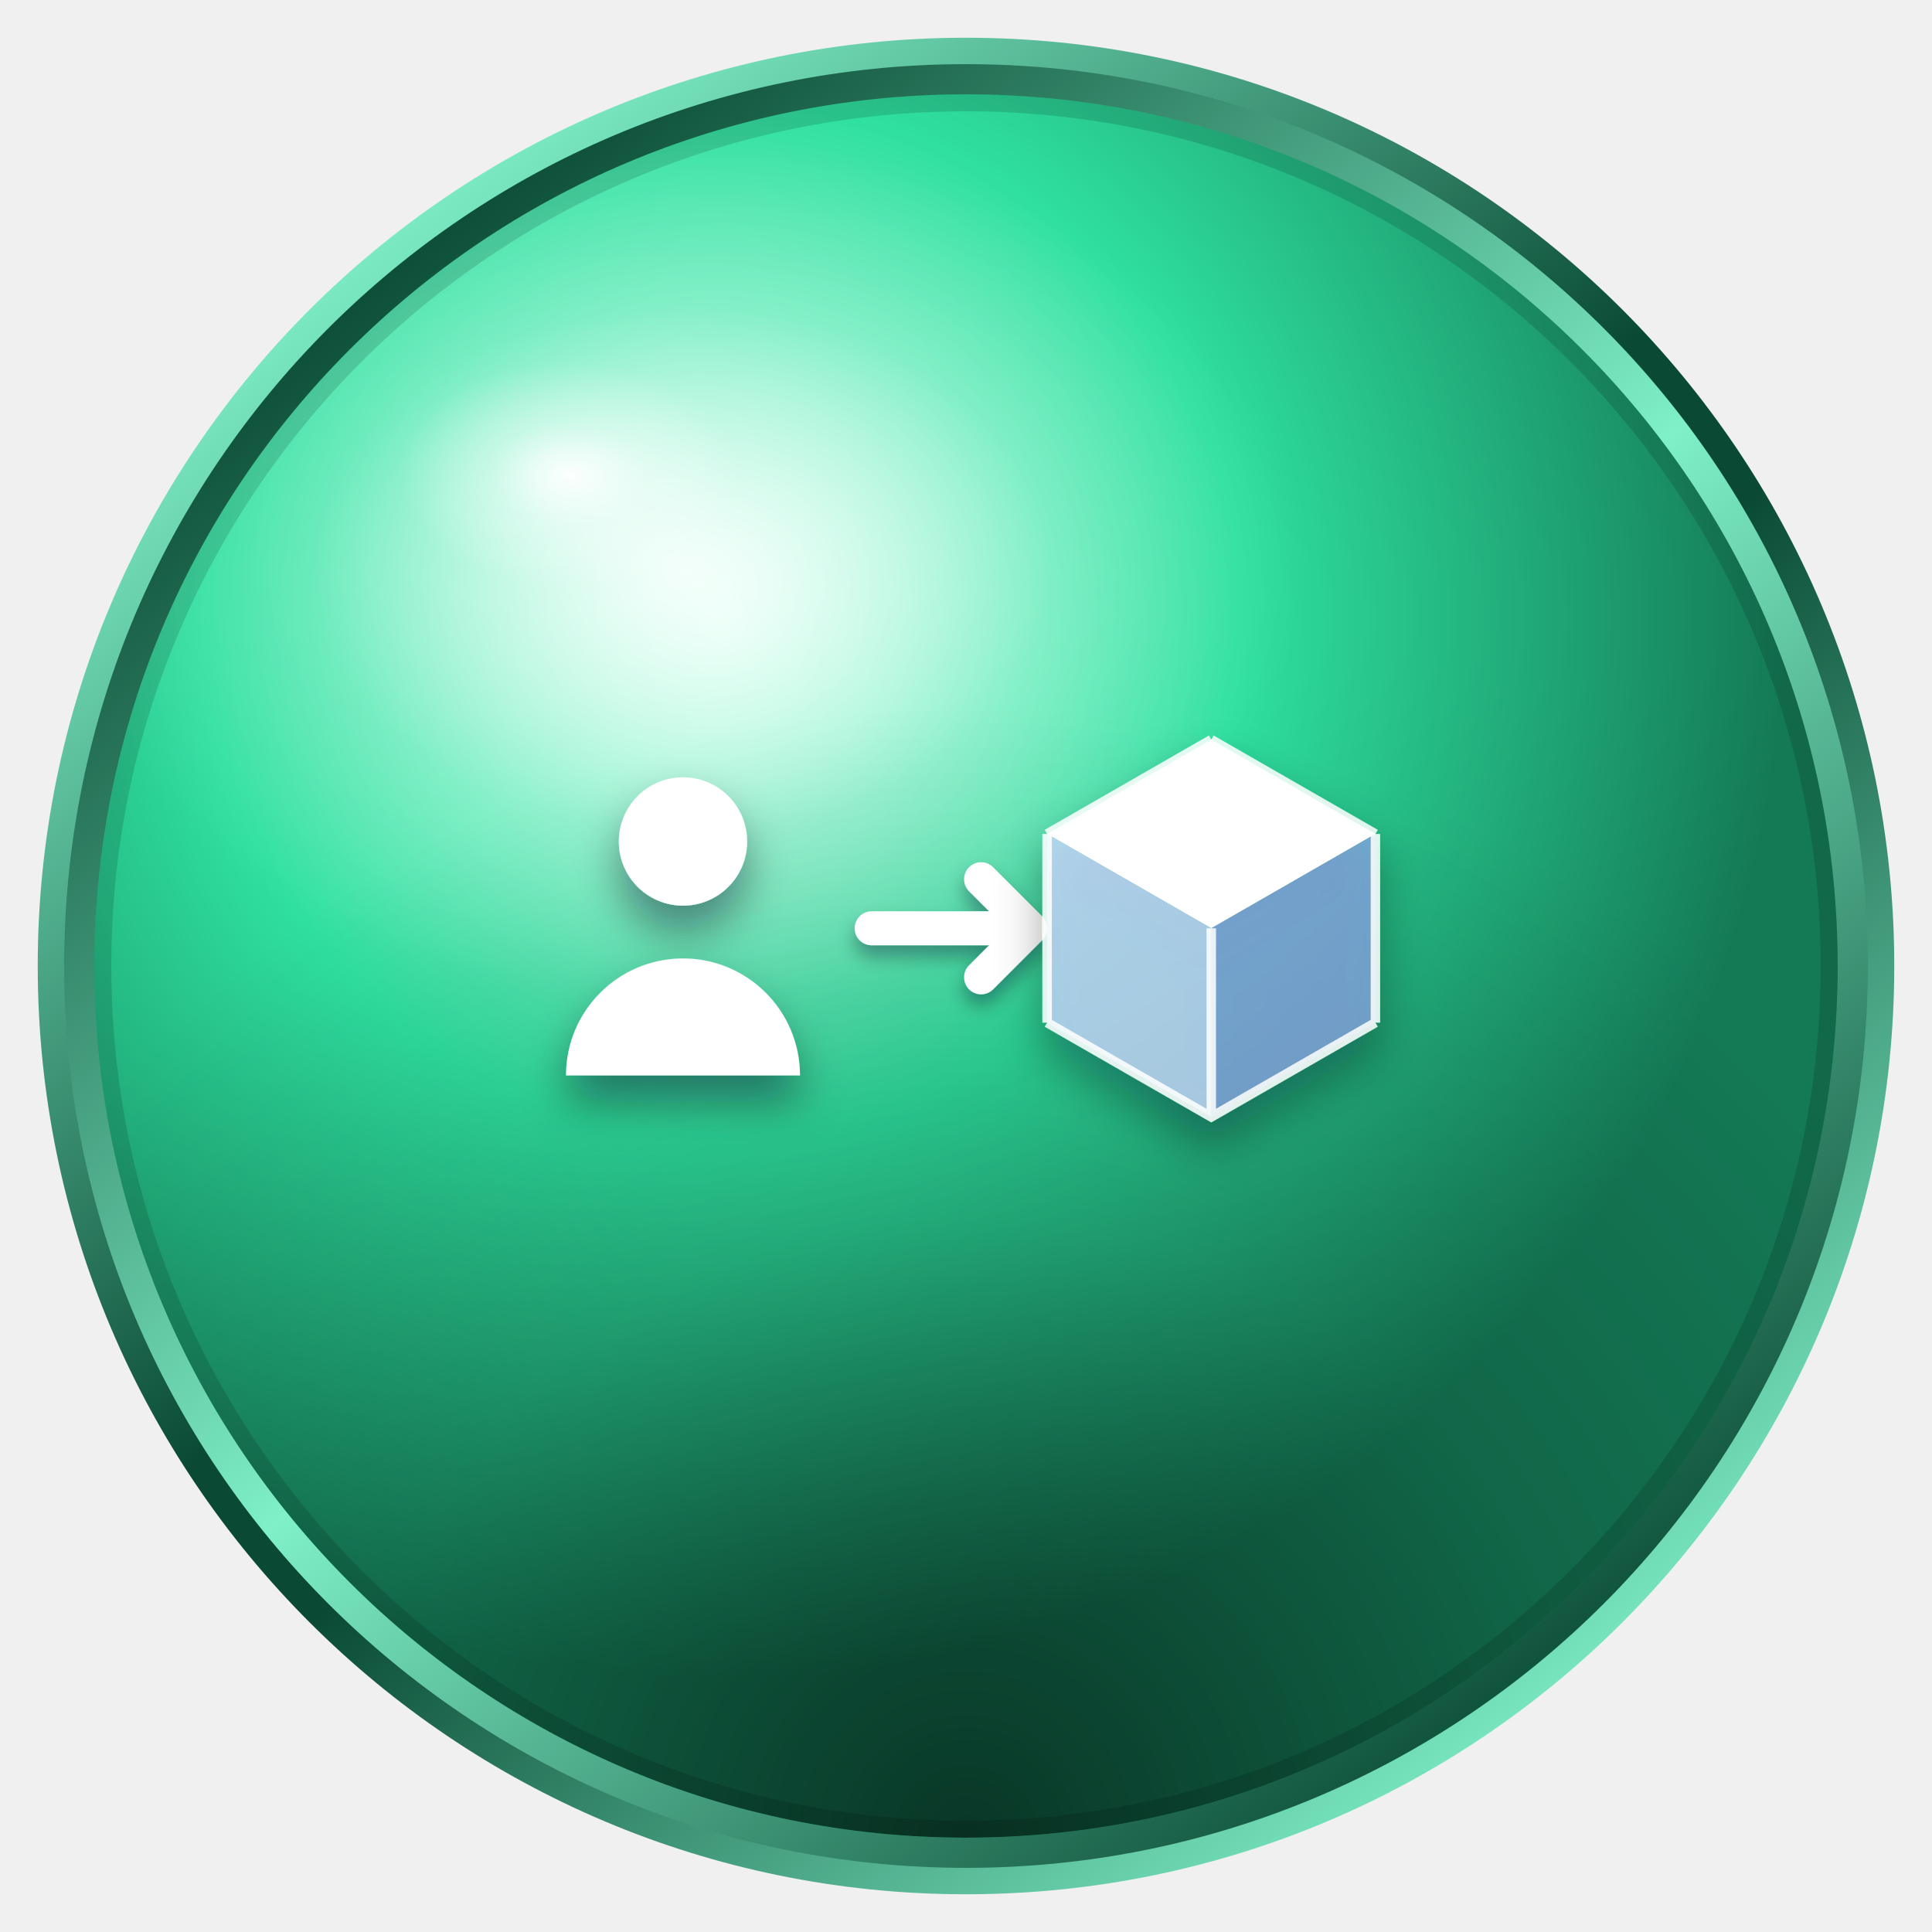
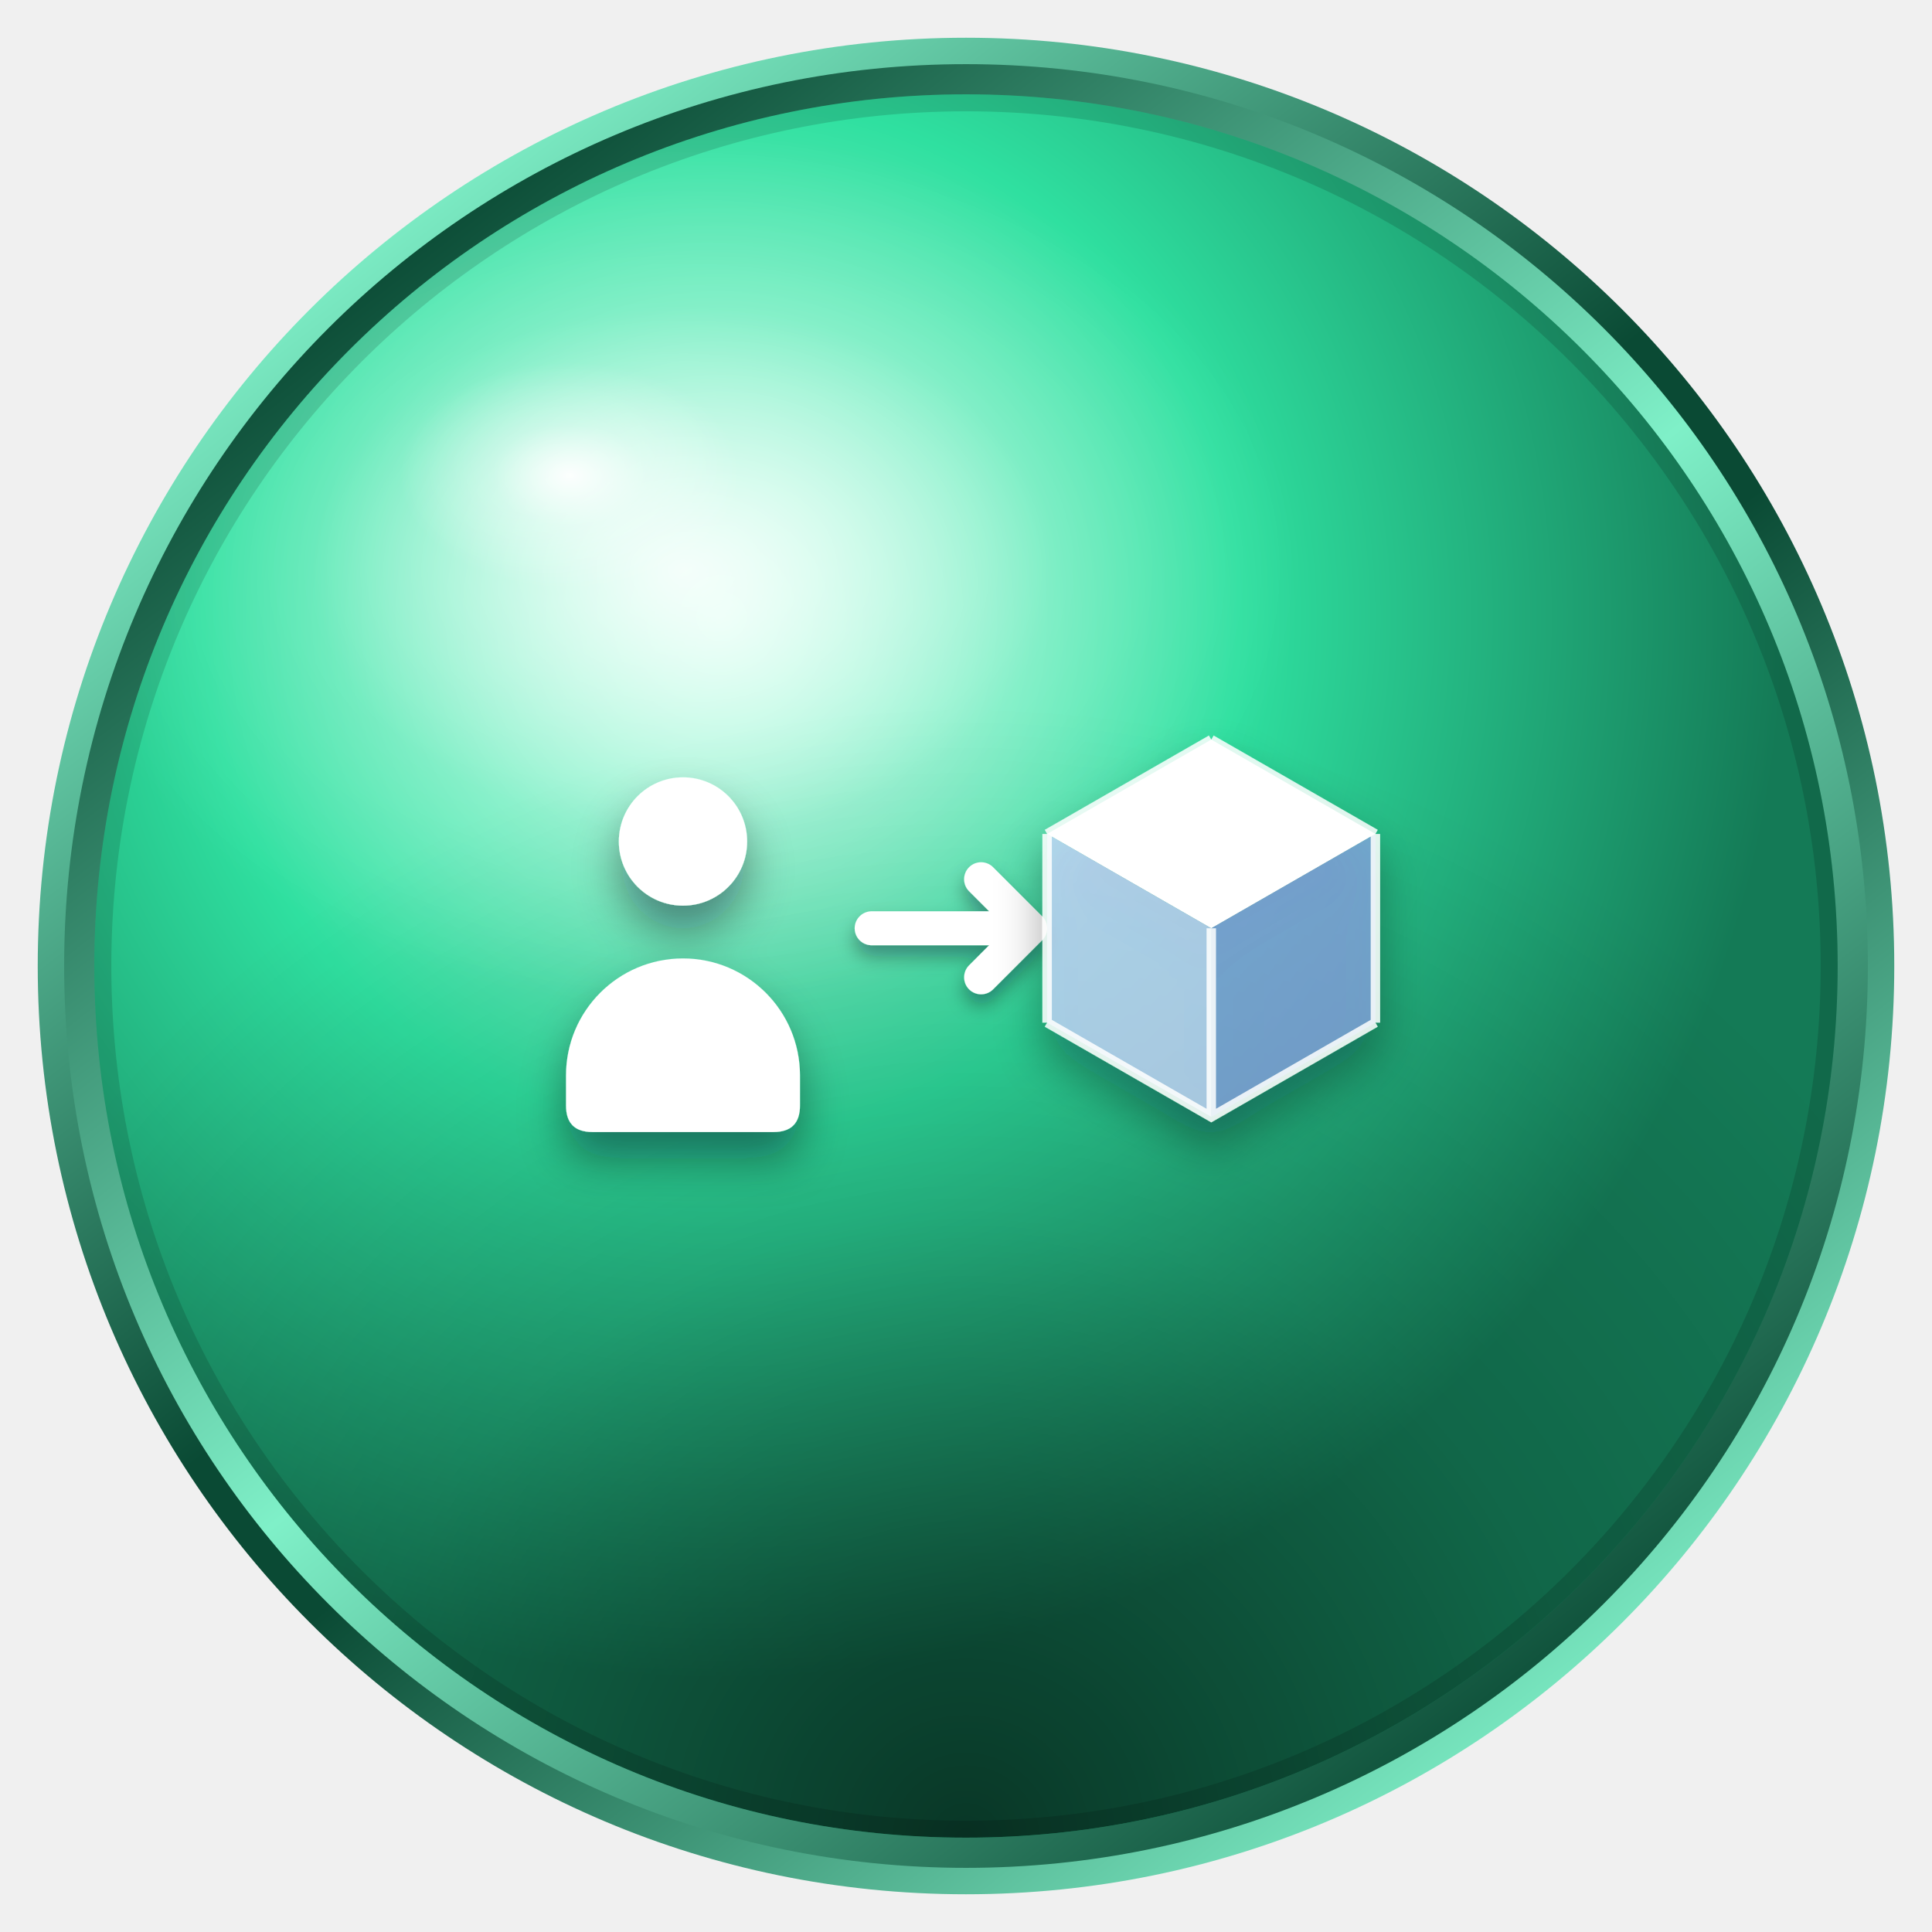
<svg xmlns="http://www.w3.org/2000/svg" viewBox="0 0 1024 1024" width="1024" height="1024">
  <defs>
    <radialGradient id="sphereProductAvatarConversion" cx="36%" cy="30%" r="78%">
      <stop offset="0%" stop-color="#C8FFEA" />
      <stop offset="38%" stop-color="#2FE0A0" />
      <stop offset="78%" stop-color="#147A56" />
      <stop offset="100%" stop-color="#147A56" />
    </radialGradient>
    <radialGradient id="hotspotProductAvatarConversion" cx="50%" cy="50%" r="50%">
      <stop offset="0%" stop-color="#FFFFFF" stop-opacity="0.95" />
      <stop offset="45%" stop-color="#FFFFFF" stop-opacity="0.35" />
      <stop offset="100%" stop-color="#FFFFFF" stop-opacity="0" />
    </radialGradient>
    <radialGradient id="glossProductAvatarConversion" cx="50%" cy="50%" r="50%">
      <stop offset="0%" stop-color="#FFFFFF" stop-opacity="0.85" />
      <stop offset="60%" stop-color="#FFFFFF" stop-opacity="0.16" />
      <stop offset="100%" stop-color="#FFFFFF" stop-opacity="0" />
    </radialGradient>
    <radialGradient id="aoProductAvatarConversion" cx="50%" cy="100%" r="65%">
      <stop offset="0%" stop-color="#000000" stop-opacity="0.55" />
      <stop offset="55%" stop-color="#000000" stop-opacity="0.16" />
      <stop offset="100%" stop-color="#000000" stop-opacity="0" />
    </radialGradient>
    <linearGradient id="ringOuterProductAvatarConversion" x1="18%" y1="10%" x2="82%" y2="92%">
      <stop offset="0%" stop-color="#7FF0C8" />
      <stop offset="45%" stop-color="#0A4A34" />
      <stop offset="55%" stop-color="#0A4A34" />
      <stop offset="100%" stop-color="#7FF0C8" />
    </linearGradient>
    <linearGradient id="ringInnerProductAvatarConversion" x1="18%" y1="10%" x2="82%" y2="92%">
      <stop offset="0%" stop-color="#0A4A34" />
      <stop offset="50%" stop-color="#7FF0C8" />
      <stop offset="100%" stop-color="#0A4A34" />
    </linearGradient>
    <linearGradient id="enamelProductAvatarConversion" x1="0" y1="0" x2="0" y2="1">
      <stop offset="0%" stop-color="#FFFFFF" />
      <stop offset="100%" stop-color="#DCE3F5" />
    </linearGradient>
    <clipPath id="clipProductAvatarConversion">
      <circle cx="512.0" cy="512.0" r="462" />
    </clipPath>
    <filter id="softShadowProductAvatarConversion" x="-40%" y="-40%" width="180%" height="180%">
      <feDropShadow dx="0" dy="14" stdDeviation="12" flood-color="#0B0E1E" flood-opacity="0.42" />
    </filter>
    <filter id="tinyShadowProductAvatarConversion" x="-60%" y="-60%" width="220%" height="220%">
      <feDropShadow dx="0" dy="6" stdDeviation="5" flood-color="#0B0E1E" flood-opacity="0.35" />
    </filter>
    <filter id="innerGlowProductAvatarConversion" x="-60%" y="-60%" width="220%" height="220%">
      <feGaussianBlur stdDeviation="18" />
    </filter>
  </defs>
  <circle cx="512.0" cy="512.0" r="492" fill="url(#ringOuterProductAvatarConversion)" />
  <circle cx="512.0" cy="512.0" r="478" fill="url(#ringInnerProductAvatarConversion)" />
  <circle cx="512.0" cy="512.0" r="462" fill="url(#sphereProductAvatarConversion)" />
  <g clip-path="url(#clipProductAvatarConversion)">
    <circle cx="512.0" cy="512.0" r="462" fill="url(#aoProductAvatarConversion)" style="mix-blend-mode:multiply" />
    <ellipse cx="362.0" cy="302.0" rx="330" ry="230" fill="url(#glossProductAvatarConversion)" />
    <ellipse cx="302.0" cy="252.0" rx="90" ry="60" fill="url(#hotspotProductAvatarConversion)" />
    <circle cx="512.0" cy="512.0" r="458" fill="none" stroke="#000000" stroke-opacity="0.14" stroke-width="10" />
    <g filter="url(#softShadowProductAvatarConversion)">
      <circle cx="362" cy="446" r="34" fill="#FFFFFF" />
-       <path d="M300 570 A62 62 0 0 1 424 570 Z" fill="#FFFFFF" />
+       <path d="M300 570 A62 62 0 0 1 424 570 L424 586 Q424 600 410 600 L314 600 Q300 600 300 586 Z" fill="#FFFFFF" />
    </g>
    <g filter="url(#tinyShadowProductAvatarConversion)">
      <path d="M462 492 L542 492 M520 466 L546 492 L520 518" fill="none" stroke="#FFFFFF" stroke-width="18" stroke-linecap="round" stroke-linejoin="round" />
    </g>
    <g filter="url(#softShadowProductAvatarConversion)">
      <path d="M642 392 L729.0 442.0 L642 492 L555.0 442.0 Z" fill="#FFFFFF" />
      <path d="M555.0 442.0 L642 492 L642 592 L555.0 542.0 Z" fill="#C9D6FF" opacity="0.75" />
      <path d="M729.0 442.0 L642 492 L642 592 L729.0 542.0 Z" fill="#8FA3E8" opacity="0.7" />
      <path d="M642 392 L729.0 442.0 M642 392 L555.0 442.0 M642 492 L642 592 M555.0 442.0 L555.0 542.0 M729.0 442.0 L729.0 542.0 M555.0 542.0 L642 592 L729.0 542.0" fill="none" stroke="#FFFFFF" stroke-width="5" stroke-opacity="0.85" />
    </g>
  </g>
</svg>
